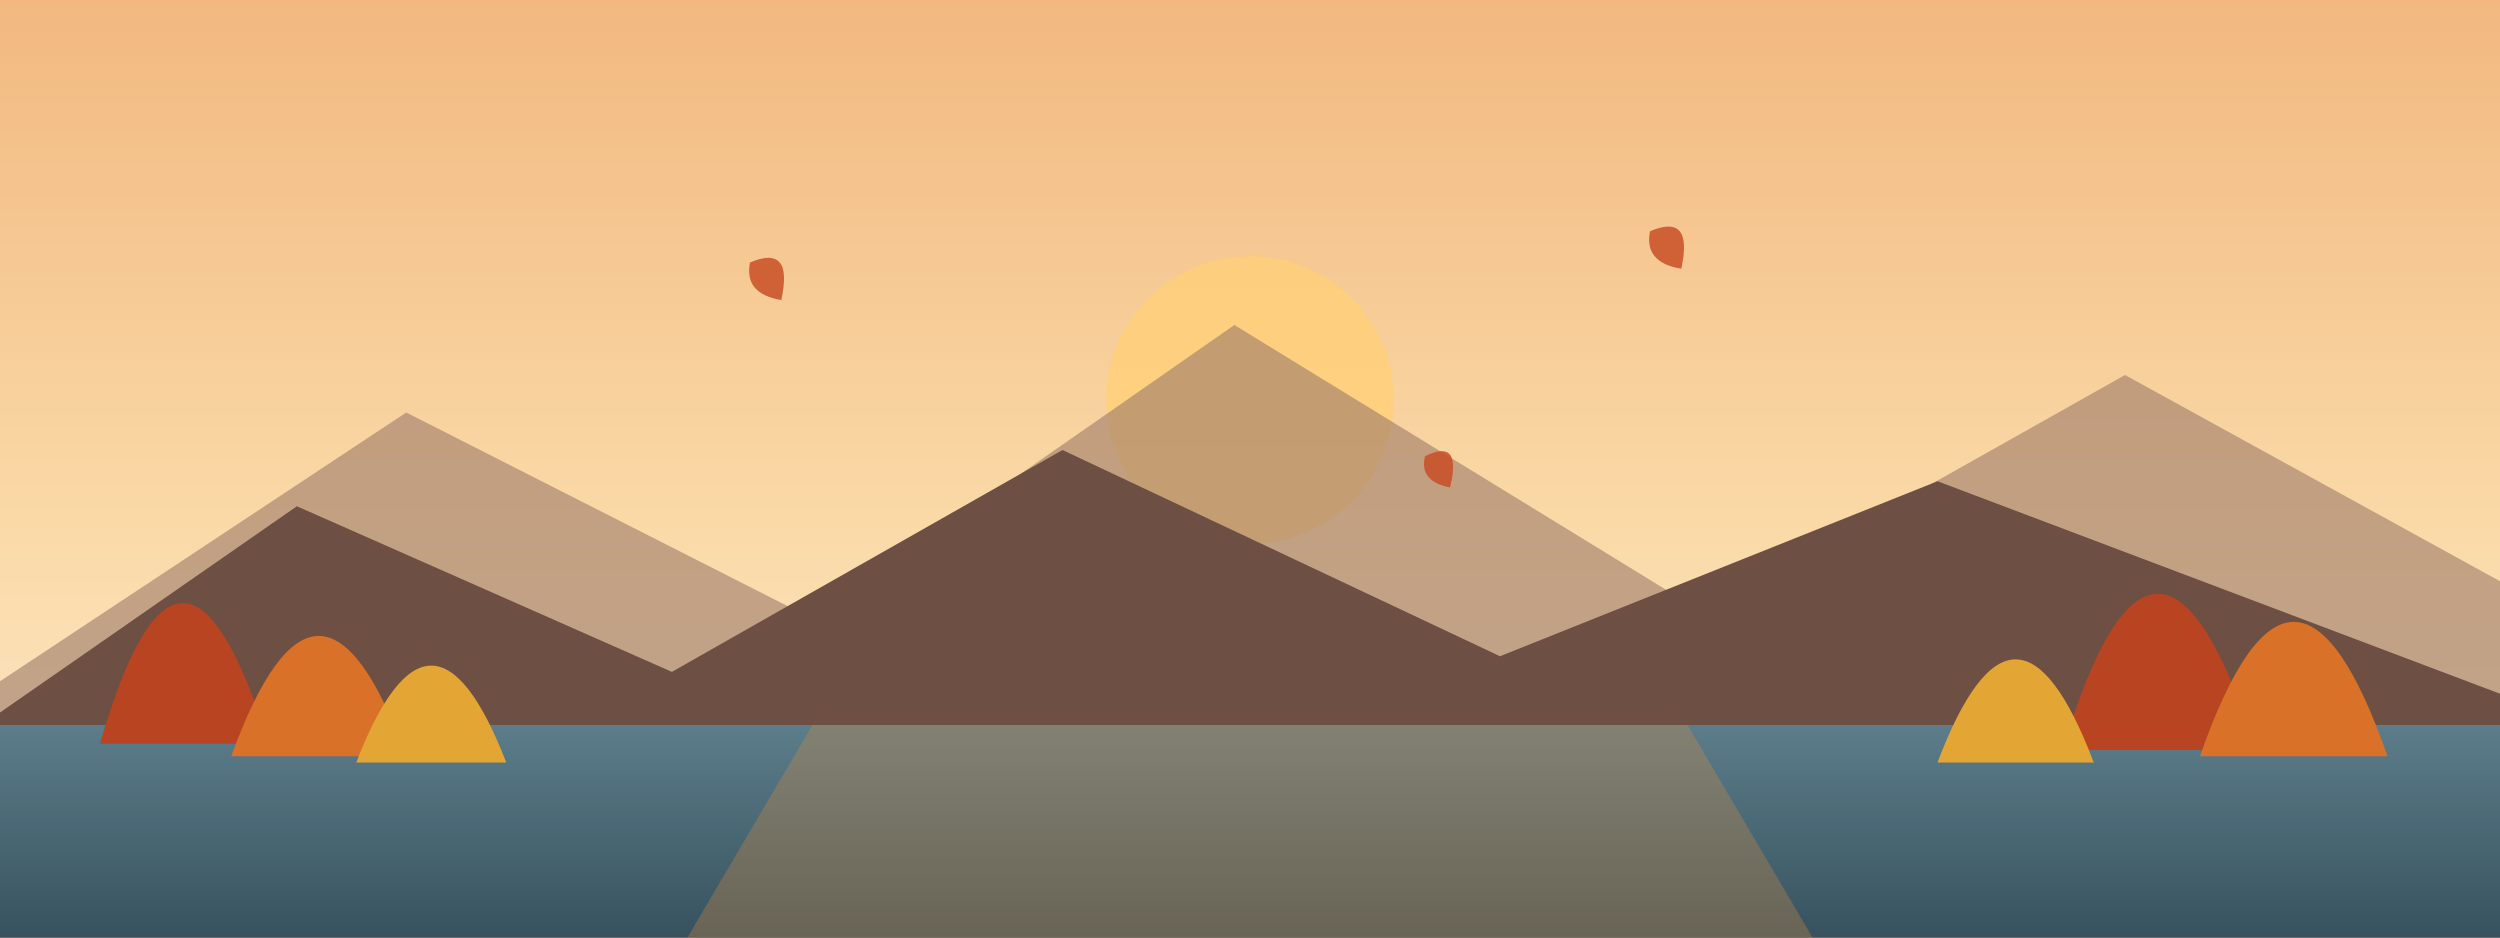
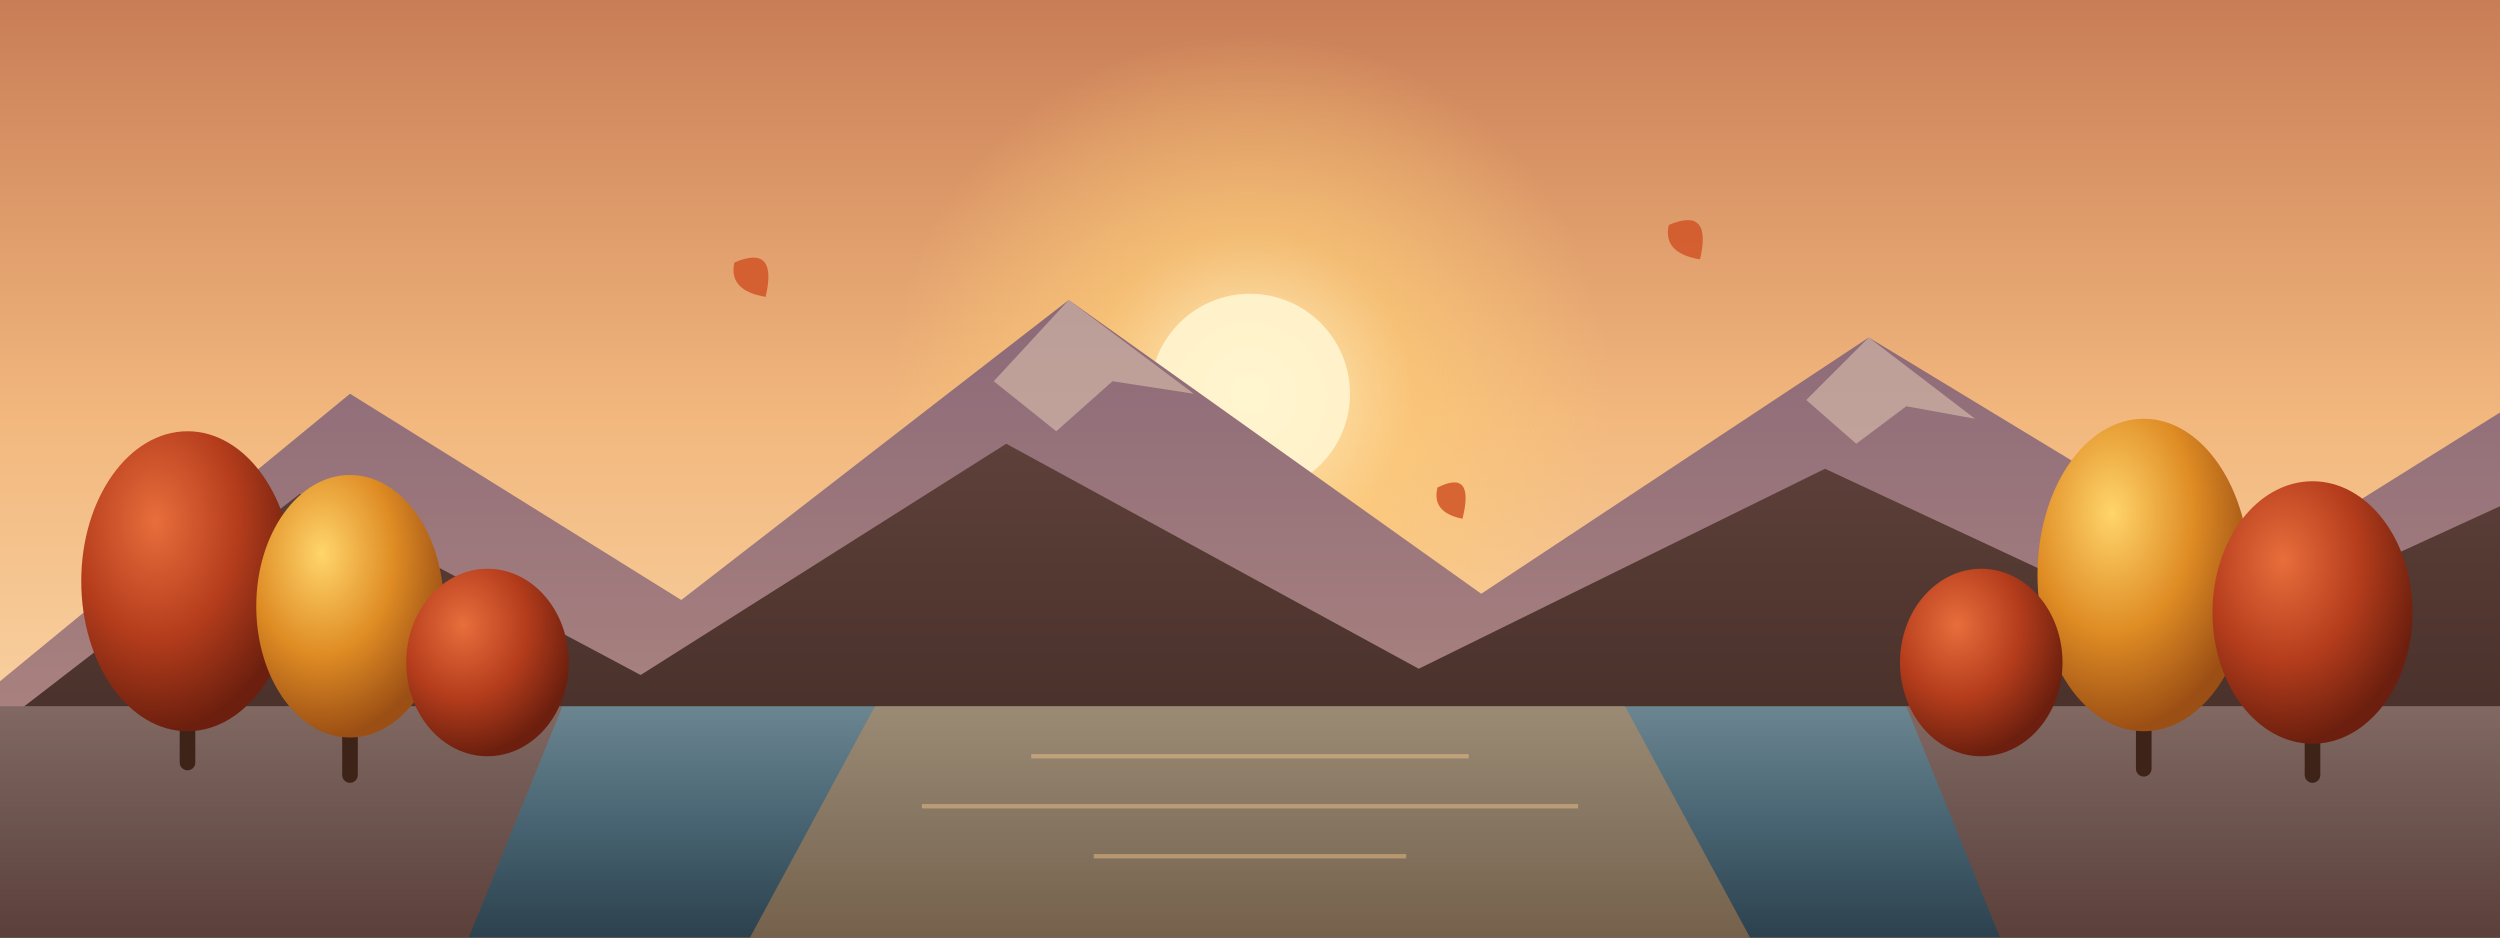
<svg xmlns="http://www.w3.org/2000/svg" viewBox="0 0 800 300">
  <defs>
-     <linearGradient id="sky" x2="0" y2="1">
-       <stop stop-color="#f2b880" />
-       <stop offset=".55" stop-color="#fad9a6" />
-       <stop offset="1" stop-color="#fdebd0" />
+     <linearGradient id="o-sky" x1="0" y1="0" x2="0" y2="1">
+       <stop offset="0" stop-color="#c97d56" />
+       <stop offset=".45" stop-color="#f2b87e" />
+       <stop offset="1" stop-color="#fde3ba" />
    </linearGradient>
-     <linearGradient id="lake" x2="0" y2="1">
-       <stop stop-color="#5c7d8a" />
-       <stop offset="1" stop-color="#37525e" />
+     <radialGradient id="o-sun" cx=".5" cy=".5" r=".5">
+       <stop offset="0" stop-color="#fff8d6" />
+       <stop offset=".45" stop-color="#ffcf78" stop-opacity=".6" />
+       <stop offset="1" stop-color="#ffcf78" stop-opacity="0" />
+     </radialGradient>
+     <linearGradient id="o-mtn-far" x2="0" y2="1">
+       <stop stop-color="#8b6978" />
+       <stop offset="1" stop-color="#b98f82" />
    </linearGradient>
+     <linearGradient id="o-mtn-near" x2="0" y2="1">
+       <stop stop-color="#5d4039" />
+       <stop offset="1" stop-color="#3a251f" />
+     </linearGradient>
+     <linearGradient id="o-lake" x2="0" y2="1">
+       <stop stop-color="#6b8691" />
+       <stop offset=".5" stop-color="#486472" />
+       <stop offset="1" stop-color="#2c414d" />
+     </linearGradient>
+     <radialGradient id="o-red" cx=".35" cy=".3" r=".7">
+       <stop stop-color="#e86e3c" />
+       <stop offset=".55" stop-color="#b53d1c" />
+       <stop offset="1" stop-color="#6c1f0e" />
+     </radialGradient>
+     <radialGradient id="o-gold" cx=".35" cy=".3" r=".7">
+       <stop stop-color="#ffd56b" />
+       <stop offset=".55" stop-color="#df8c24" />
+       <stop offset="1" stop-color="#9c4f14" />
+     </radialGradient>
  </defs>
-   <path fill="url(#sky)" d="M0 0H800V300H0Z" />
-   <circle cx="400" cy="128" r="46" fill="#ffcf78" opacity=".8" />
-   <path fill="#9c7a69" opacity=".6" d="M0 218L130 132 260 198 395 104 545 196 680 120 800 186V300H0Z" />
-   <path fill="#6d4f43" d="M0 228L95 162 215 215 340 144 480 210 620 154 800 222V300H0Z" />
-   <path fill="url(#lake)" d="M0 232H800V300H0Z" />
-   <path fill="#d48942" opacity=".32" d="M260 232H540L580 300H220Z" />
+   <rect width="800" height="300" fill="url(#o-sky)" />
+   <circle cx="400" cy="126" r="115" fill="url(#o-sun)" />
+   <circle cx="400" cy="126" r="32" fill="#fff5cf" opacity=".9" />
+   <path fill="url(#o-mtn-far)" d="M0 218L112 126 218 192 342 96 474 190 598 108 720 182 800 132V300H0Z" />
+   <path fill="#f7dec2" opacity=".45" d="M342 96L382 126 356 122 338 138 318 122ZM598 108L632 134 610 130 594 142 578 128Z" />
+   <path fill="url(#o-mtn-near)" d="M0 232L96 158 205 216 322 142 454 214 584 150 704 206 800 162V300H0Z" />
+   <rect y="226" width="800" height="74" fill="url(#o-lake)" />
+   <g opacity=".4">
+     <path fill="#e39249" d="M280 226H520L560 300H240Z" />
+     <path fill="#a33c1b" d="M0 226H180L150 300H0ZM610 226H800V300H640Z" />
+   </g>
+   <g stroke="#f6c78c" stroke-width="1.4" opacity=".45">
+     <line x1="330" y1="242" x2="470" y2="242" />
+     <line x1="295" y1="258" x2="505" y2="258" />
+     <line x1="350" y1="274" x2="450" y2="274" />
+   </g>
+   <g stroke="#3e2318" stroke-width="5" stroke-linecap="round">
+     <line x1="60" y1="244" x2="60" y2="195" />
+     <line x1="112" y1="248" x2="112" y2="202" />
+     <line x1="686" y1="246" x2="686" y2="194" />
+     <line x1="740" y1="248" x2="740" y2="204" />
+   </g>
  <g>
-     <path fill="#b84422" d="M32 238Q58 148 86 238ZM660 240Q690 140 722 240Z" />
-     <path fill="#d97228" d="M74 242Q102 165 130 242ZM704 242Q734 156 764 242Z" />
-     <path fill="#e3a634" d="M114 244Q138 182 162 244ZM620 244Q645 178 670 244Z" />
+     <ellipse cx="60" cy="186" rx="34" ry="48" fill="url(#o-red)" />
+     <ellipse cx="112" cy="194" rx="30" ry="42" fill="url(#o-gold)" />
+     <ellipse cx="156" cy="212" rx="26" ry="30" fill="url(#o-red)" />
+     <ellipse cx="686" cy="184" rx="34" ry="50" fill="url(#o-gold)" />
+     <ellipse cx="740" cy="196" rx="32" ry="42" fill="url(#o-red)" />
+     <ellipse cx="634" cy="212" rx="26" ry="30" fill="url(#o-red)" />
  </g>
-   <g fill="#c94e26" opacity=".85">
-     <path d="M240 84Q254 78 250 96Q238 94 240 84ZM528 74Q542 68 538 86Q526 84 528 74ZM456 146Q468 140 464 156Q454 154 456 146Z" />
+   <g fill="#d15426" opacity=".85">
+     <path d="M235 84Q249 78 245 95Q233 93 235 84ZM534 72Q548 66 544 83Q532 81 534 72ZM460 156Q472 150 468 166Q458 164 460 156Z" />
  </g>
</svg>
